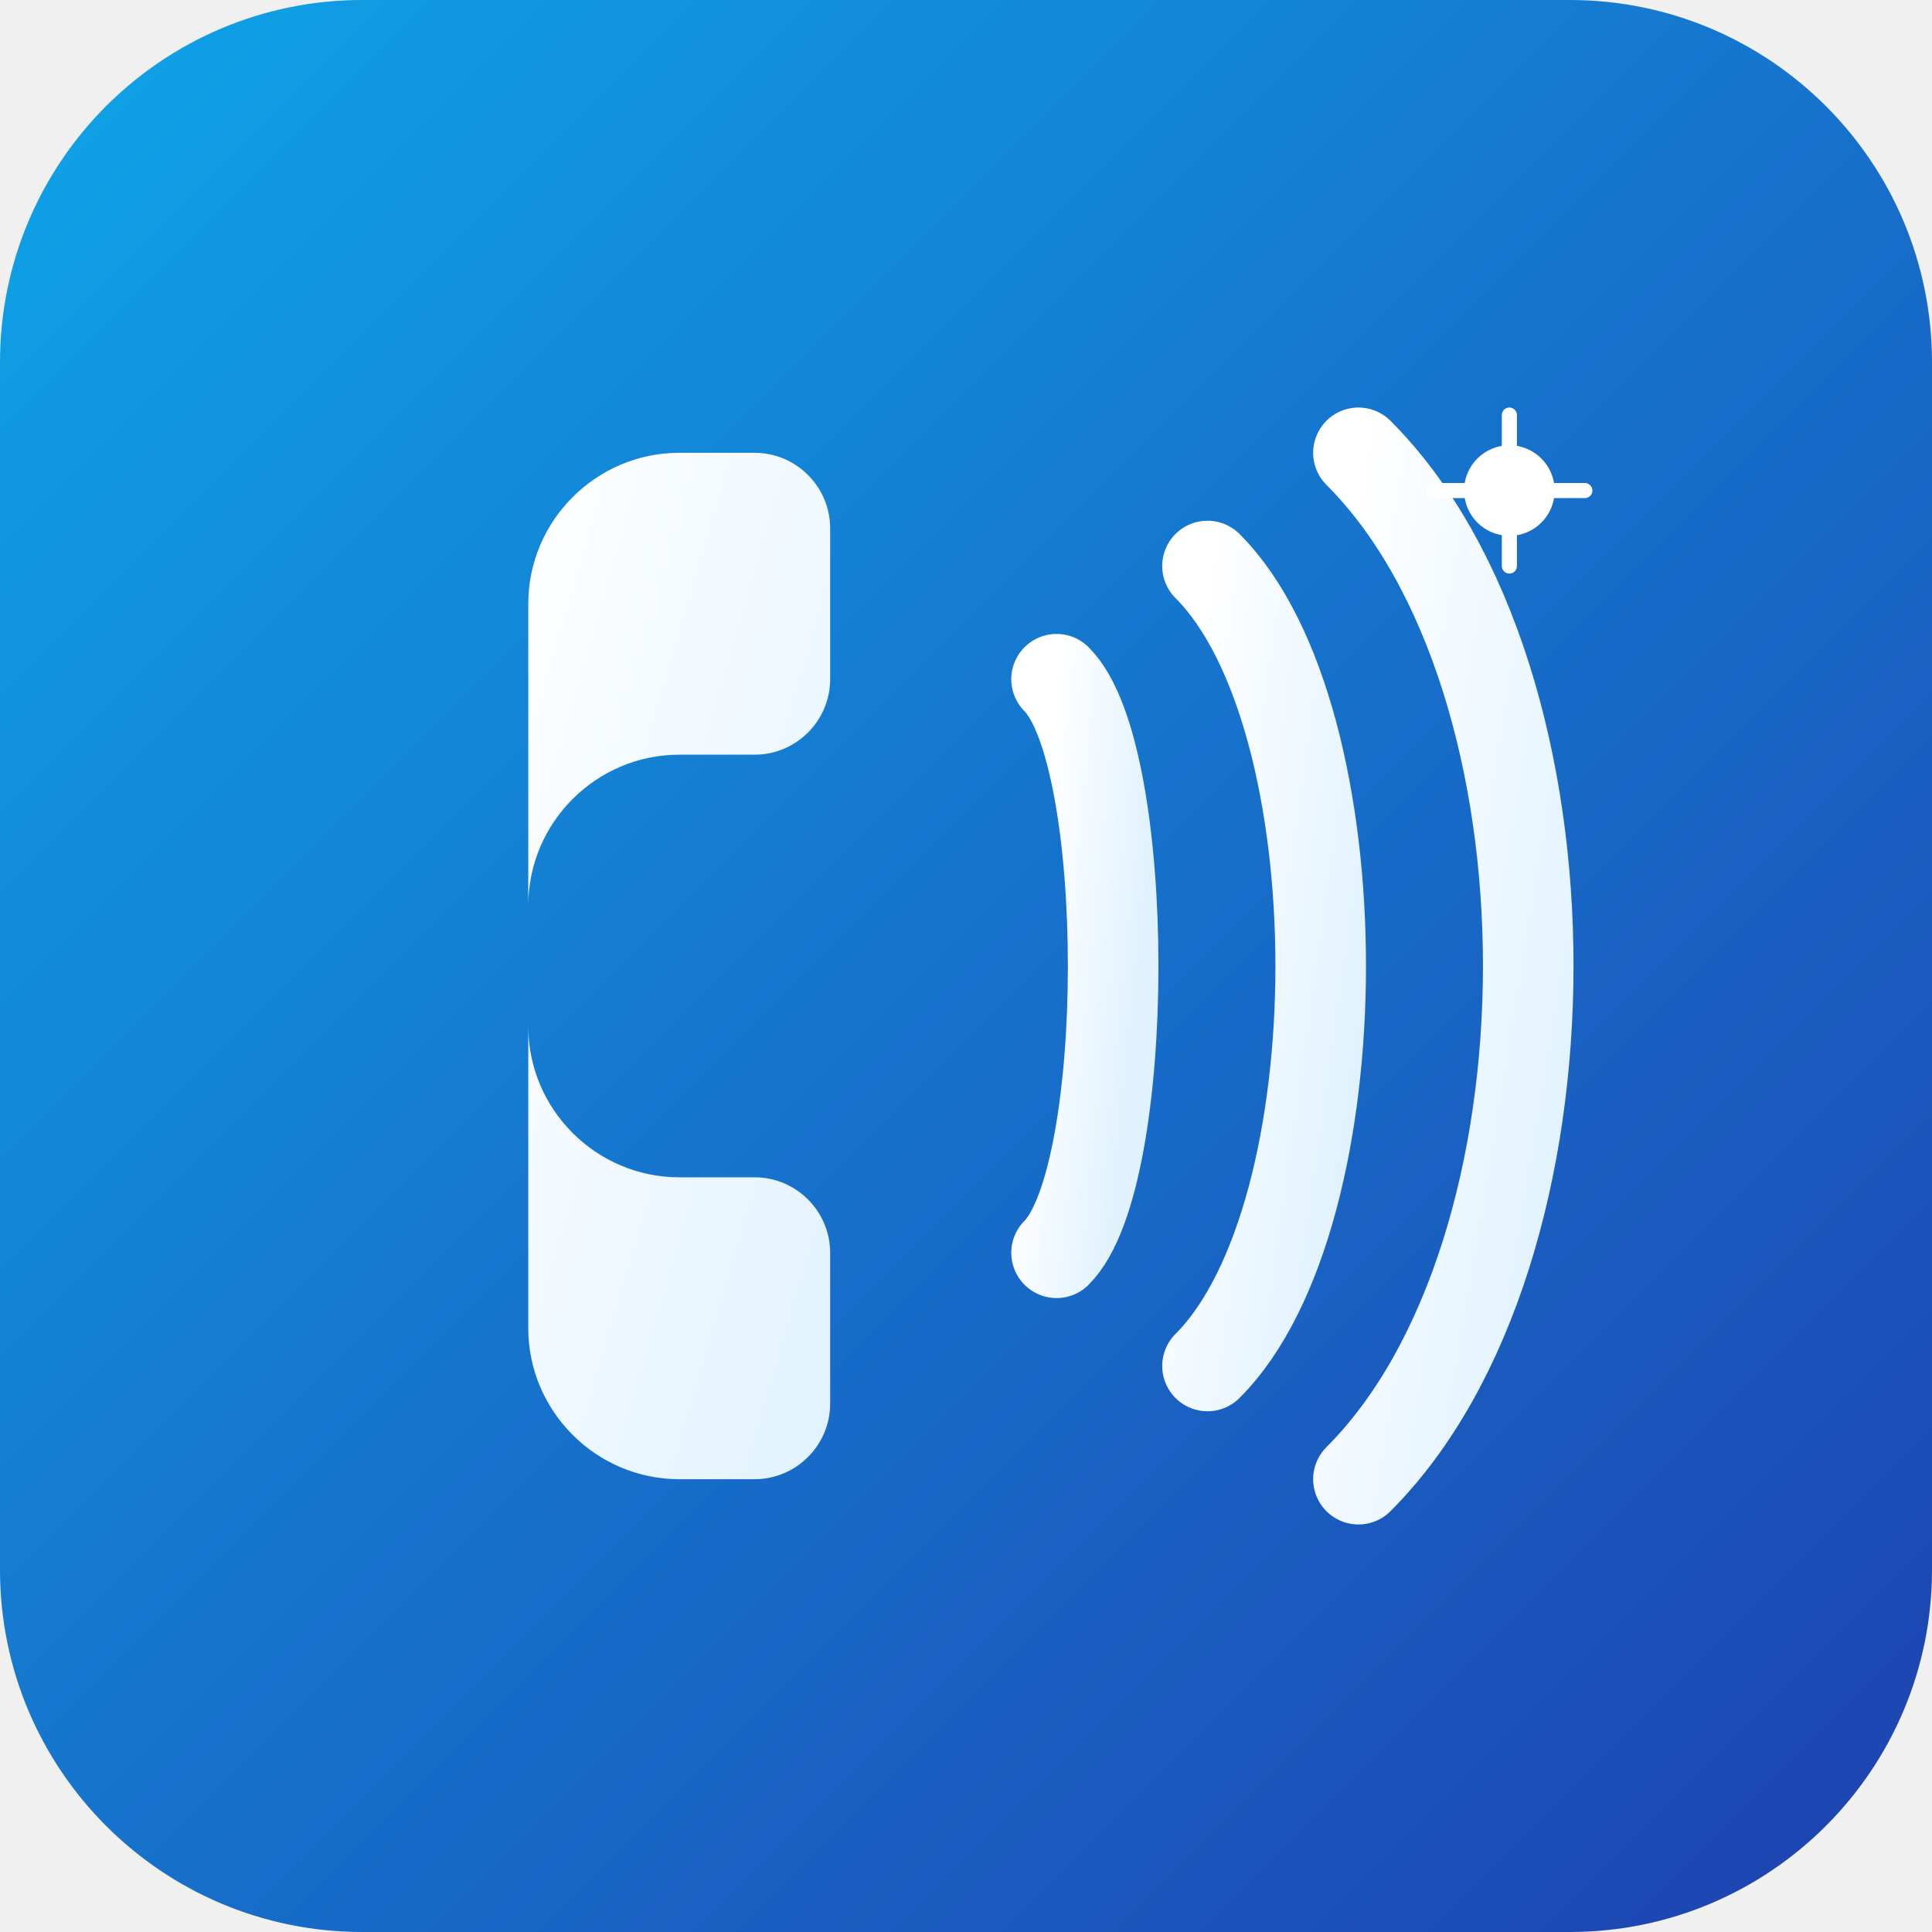
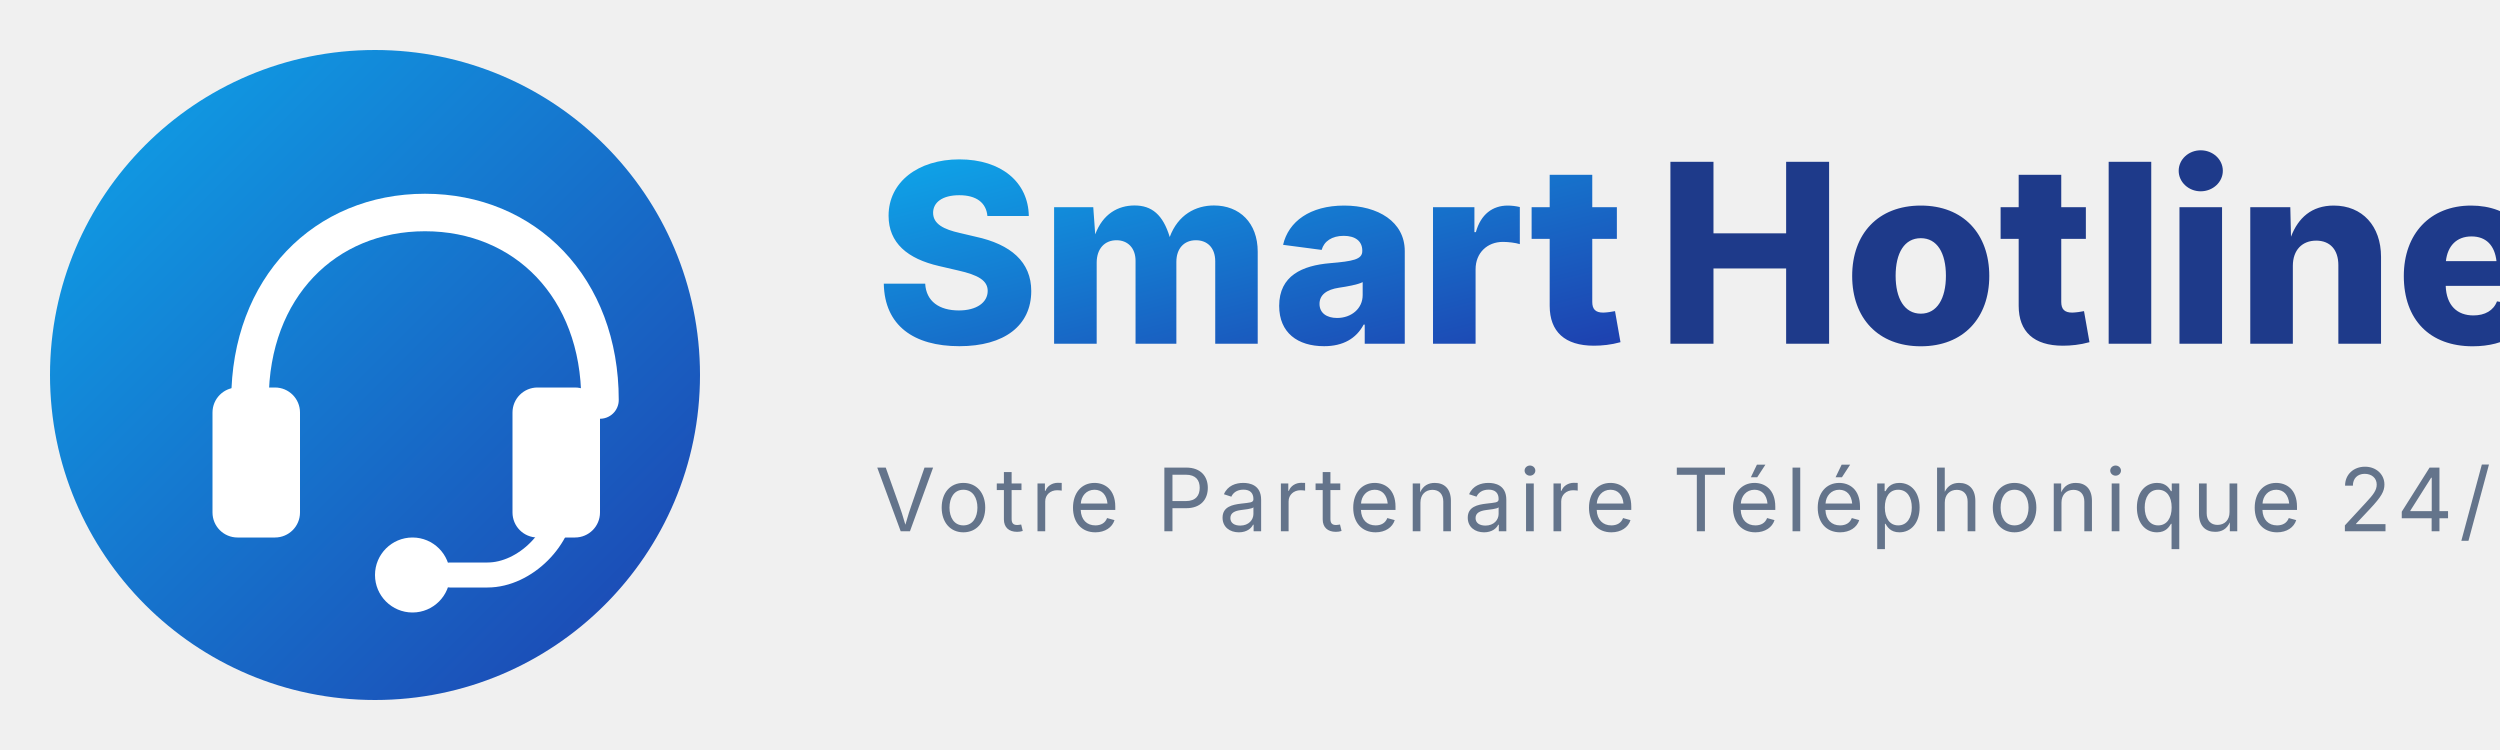
- <svg xmlns="http://www.w3.org/2000/svg" width="512" height="512" viewBox="0 0 512 512" fill="none">
-   <rect width="512" height="512" rx="96" fill="url(#gradient1)" />
+ <svg xmlns="http://www.w3.org/2000/svg" width="400" height="120" viewBox="0 0 400 120" fill="none">
  <defs>
-     <linearGradient id="gradient1" x1="0%" y1="0%" x2="100%" y2="100%">
+     <linearGradient id="fullGrad" x1="0%" y1="0%" x2="100%" y2="100%">
      <stop offset="0%" style="stop-color:#0EA5E9" />
      <stop offset="100%" style="stop-color:#1E40AF" />
    </linearGradient>
-     <linearGradient id="gradient2" x1="0%" y1="0%" x2="100%" y2="100%">
-       <stop offset="0%" style="stop-color:#FFFFFF" />
-       <stop offset="100%" style="stop-color:#E0F2FE" />
-     </linearGradient>
  </defs>
-   <path d="M140 160C140 138 158 120 180 120H200C211 120 220 129 220 140V180C220 191 211 200 200 200H180C158 200 140 218 140 240V272C140 294 158 312 180 312H200C211 312 220 321 220 332V372C220 383 211 392 200 392H180C158 392 140 374 140 352V160Z" fill="url(#gradient2)" />
-   <path d="M280 180C300 200 300 312 280 332" stroke="url(#gradient2)" stroke-width="24" stroke-linecap="round" fill="none" />
-   <path d="M320 150C360 190 360 322 320 362" stroke="url(#gradient2)" stroke-width="24" stroke-linecap="round" fill="none" />
-   <path d="M360 120C420 180 420 332 360 392" stroke="url(#gradient2)" stroke-width="24" stroke-linecap="round" fill="none" />
-   <circle cx="400" cy="130" r="12" fill="#FFFFFF" />
-   <path d="M400 110V150M380 130H420" stroke="#FFFFFF" stroke-width="4" stroke-linecap="round" />
+   <circle cx="60" cy="60" r="52" fill="url(#fullGrad)" />
+   <g transform="translate(32, 28)" fill="white">
+     <path d="M8 36C8 18 20 6 36 6C52 6 64 18 64 36" stroke="white" stroke-width="6" stroke-linecap="round" fill="none" />
+     <rect x="2" y="34" width="14" height="24" rx="4" fill="white" />
+     <rect x="50" y="34" width="14" height="24" rx="4" fill="white" />
+     <path d="M58 52C58 58 52 64 46 64H40" stroke="white" stroke-width="4" stroke-linecap="round" fill="none" />
+     <circle cx="34" cy="64" r="6" fill="white" />
+   </g>
+   <text x="140" y="55" font-family="Inter, -apple-system, BlinkMacSystemFont, sans-serif" font-size="40" font-weight="800" fill="url(#fullGrad)">Smart</text>
+   <text x="265" y="55" font-family="Inter, -apple-system, BlinkMacSystemFont, sans-serif" font-size="40" font-weight="800" fill="#1E3A8A">Hotline</text>
+   <text x="140" y="85" font-family="Inter, -apple-system, BlinkMacSystemFont, sans-serif" font-size="14" font-weight="400" fill="#64748B" letter-spacing="1">Votre Partenaire Téléphonique 24/7</text>
</svg>
